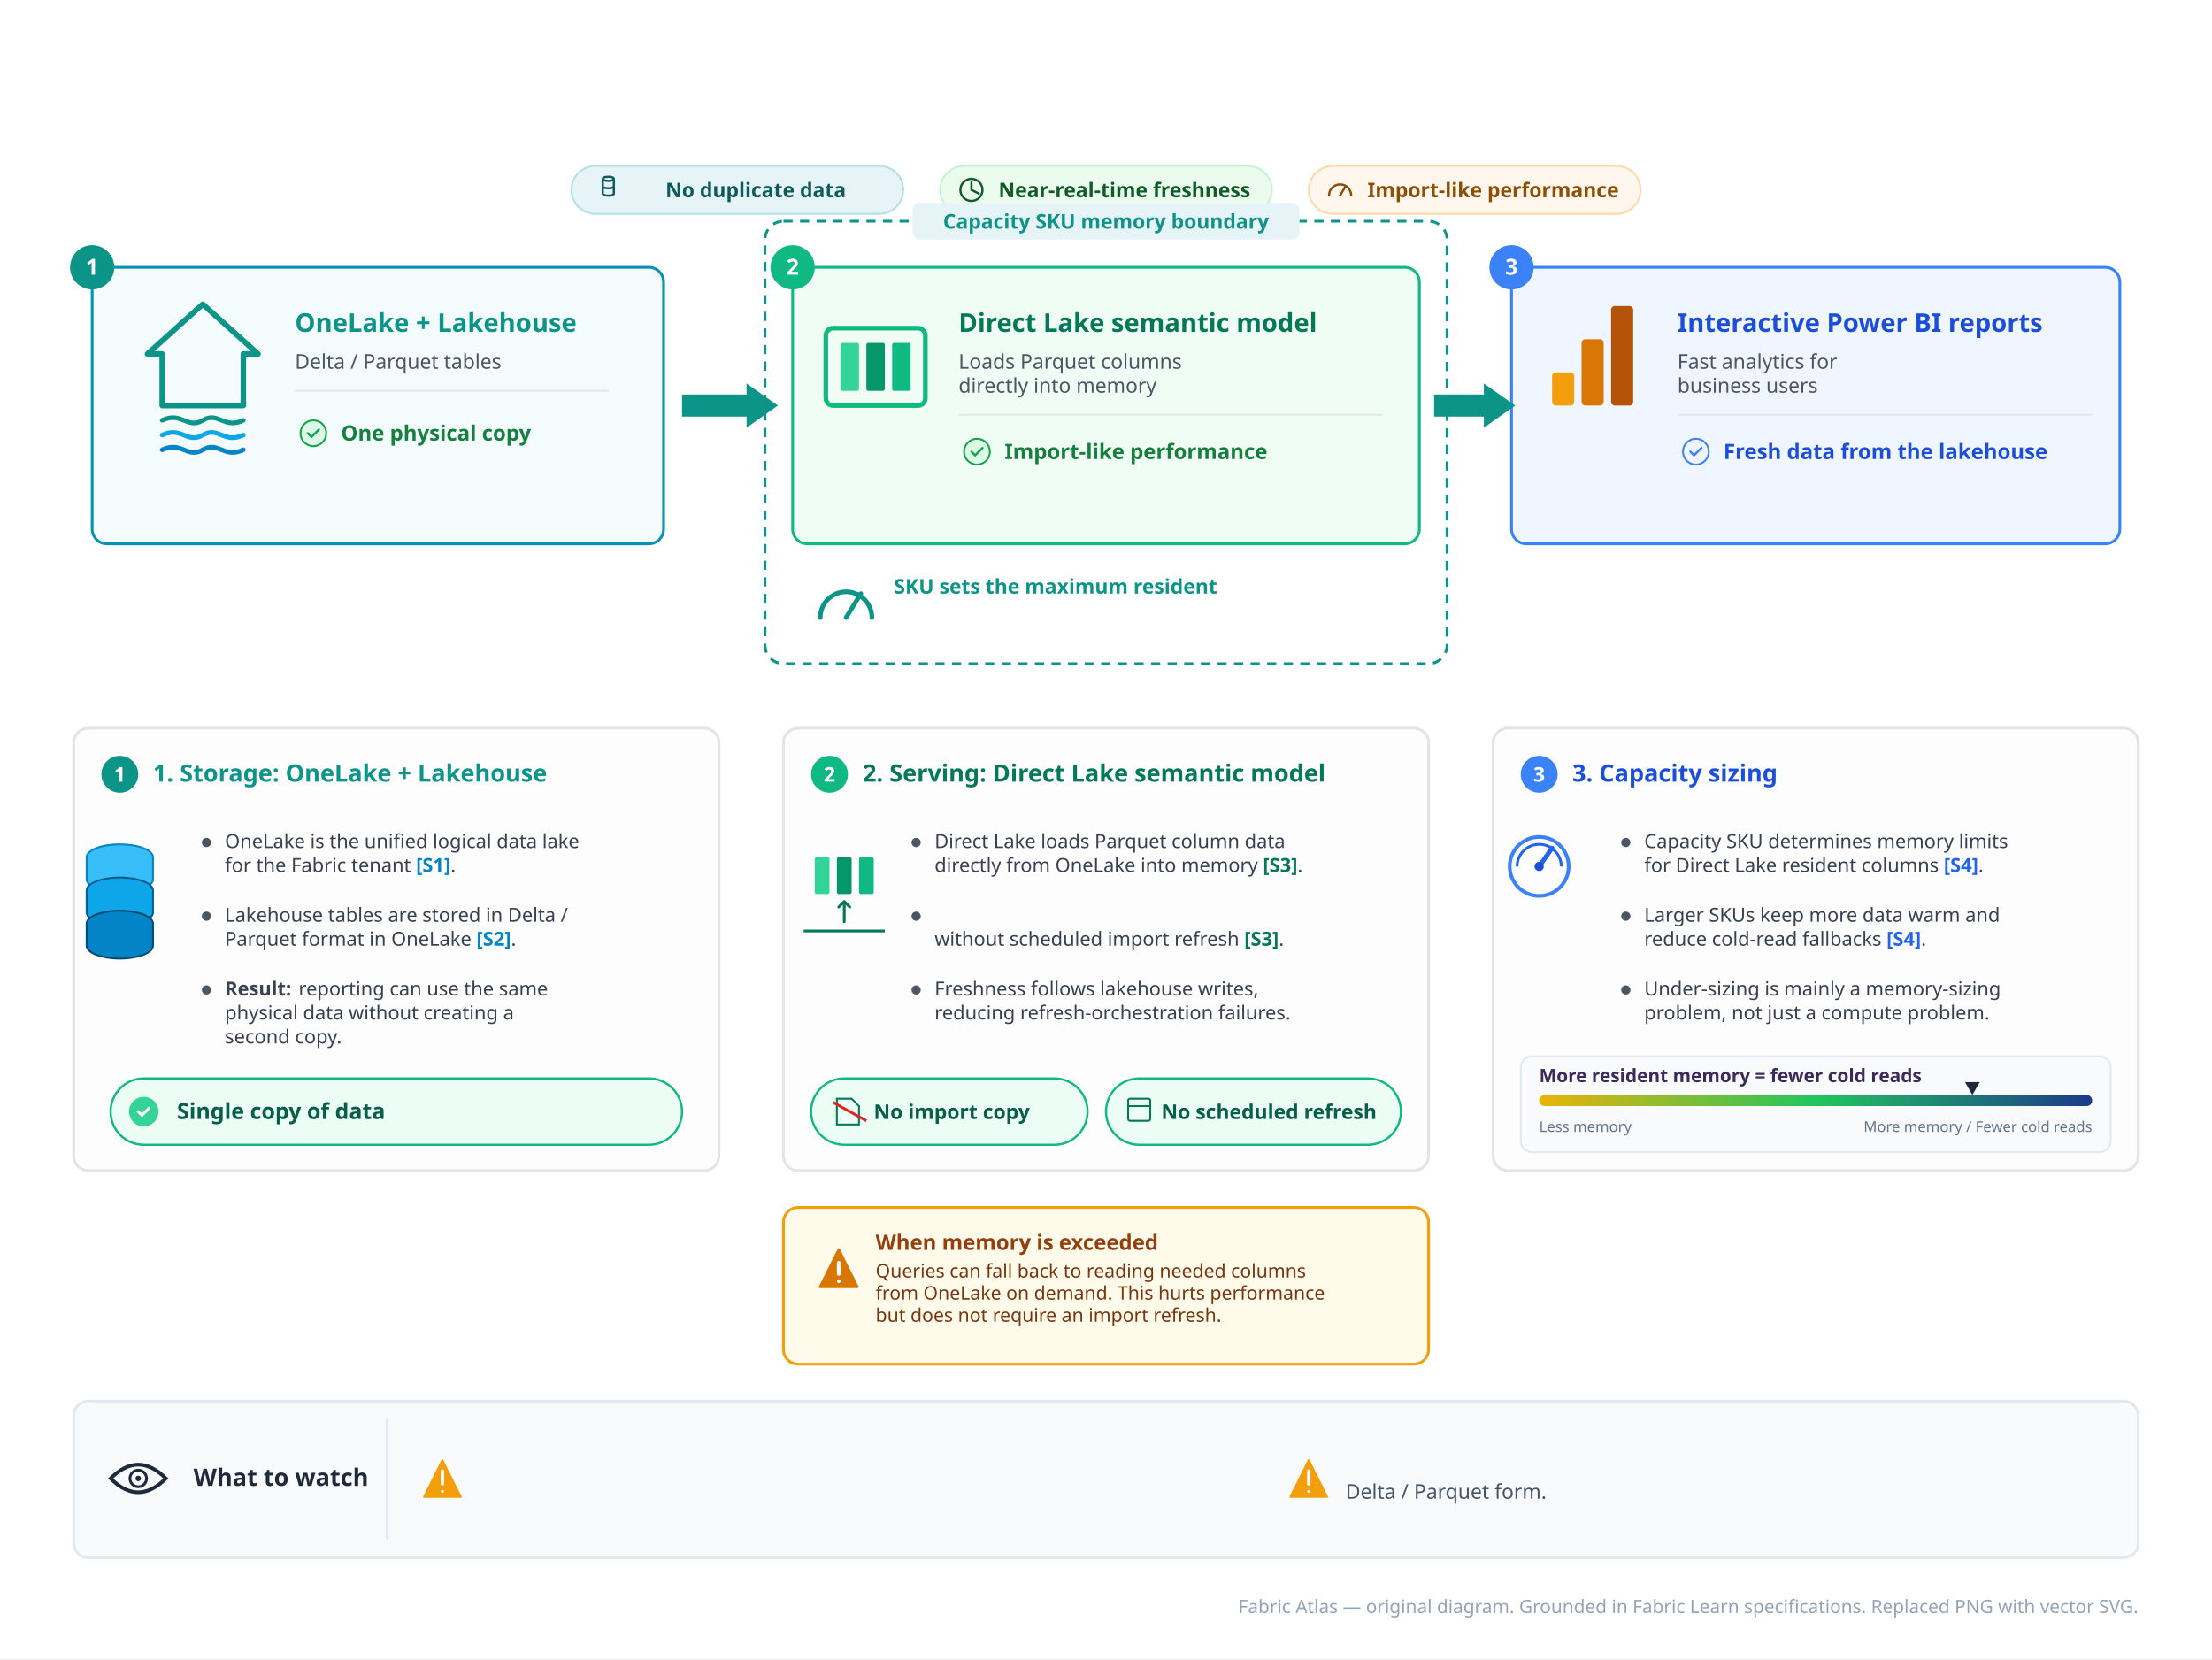
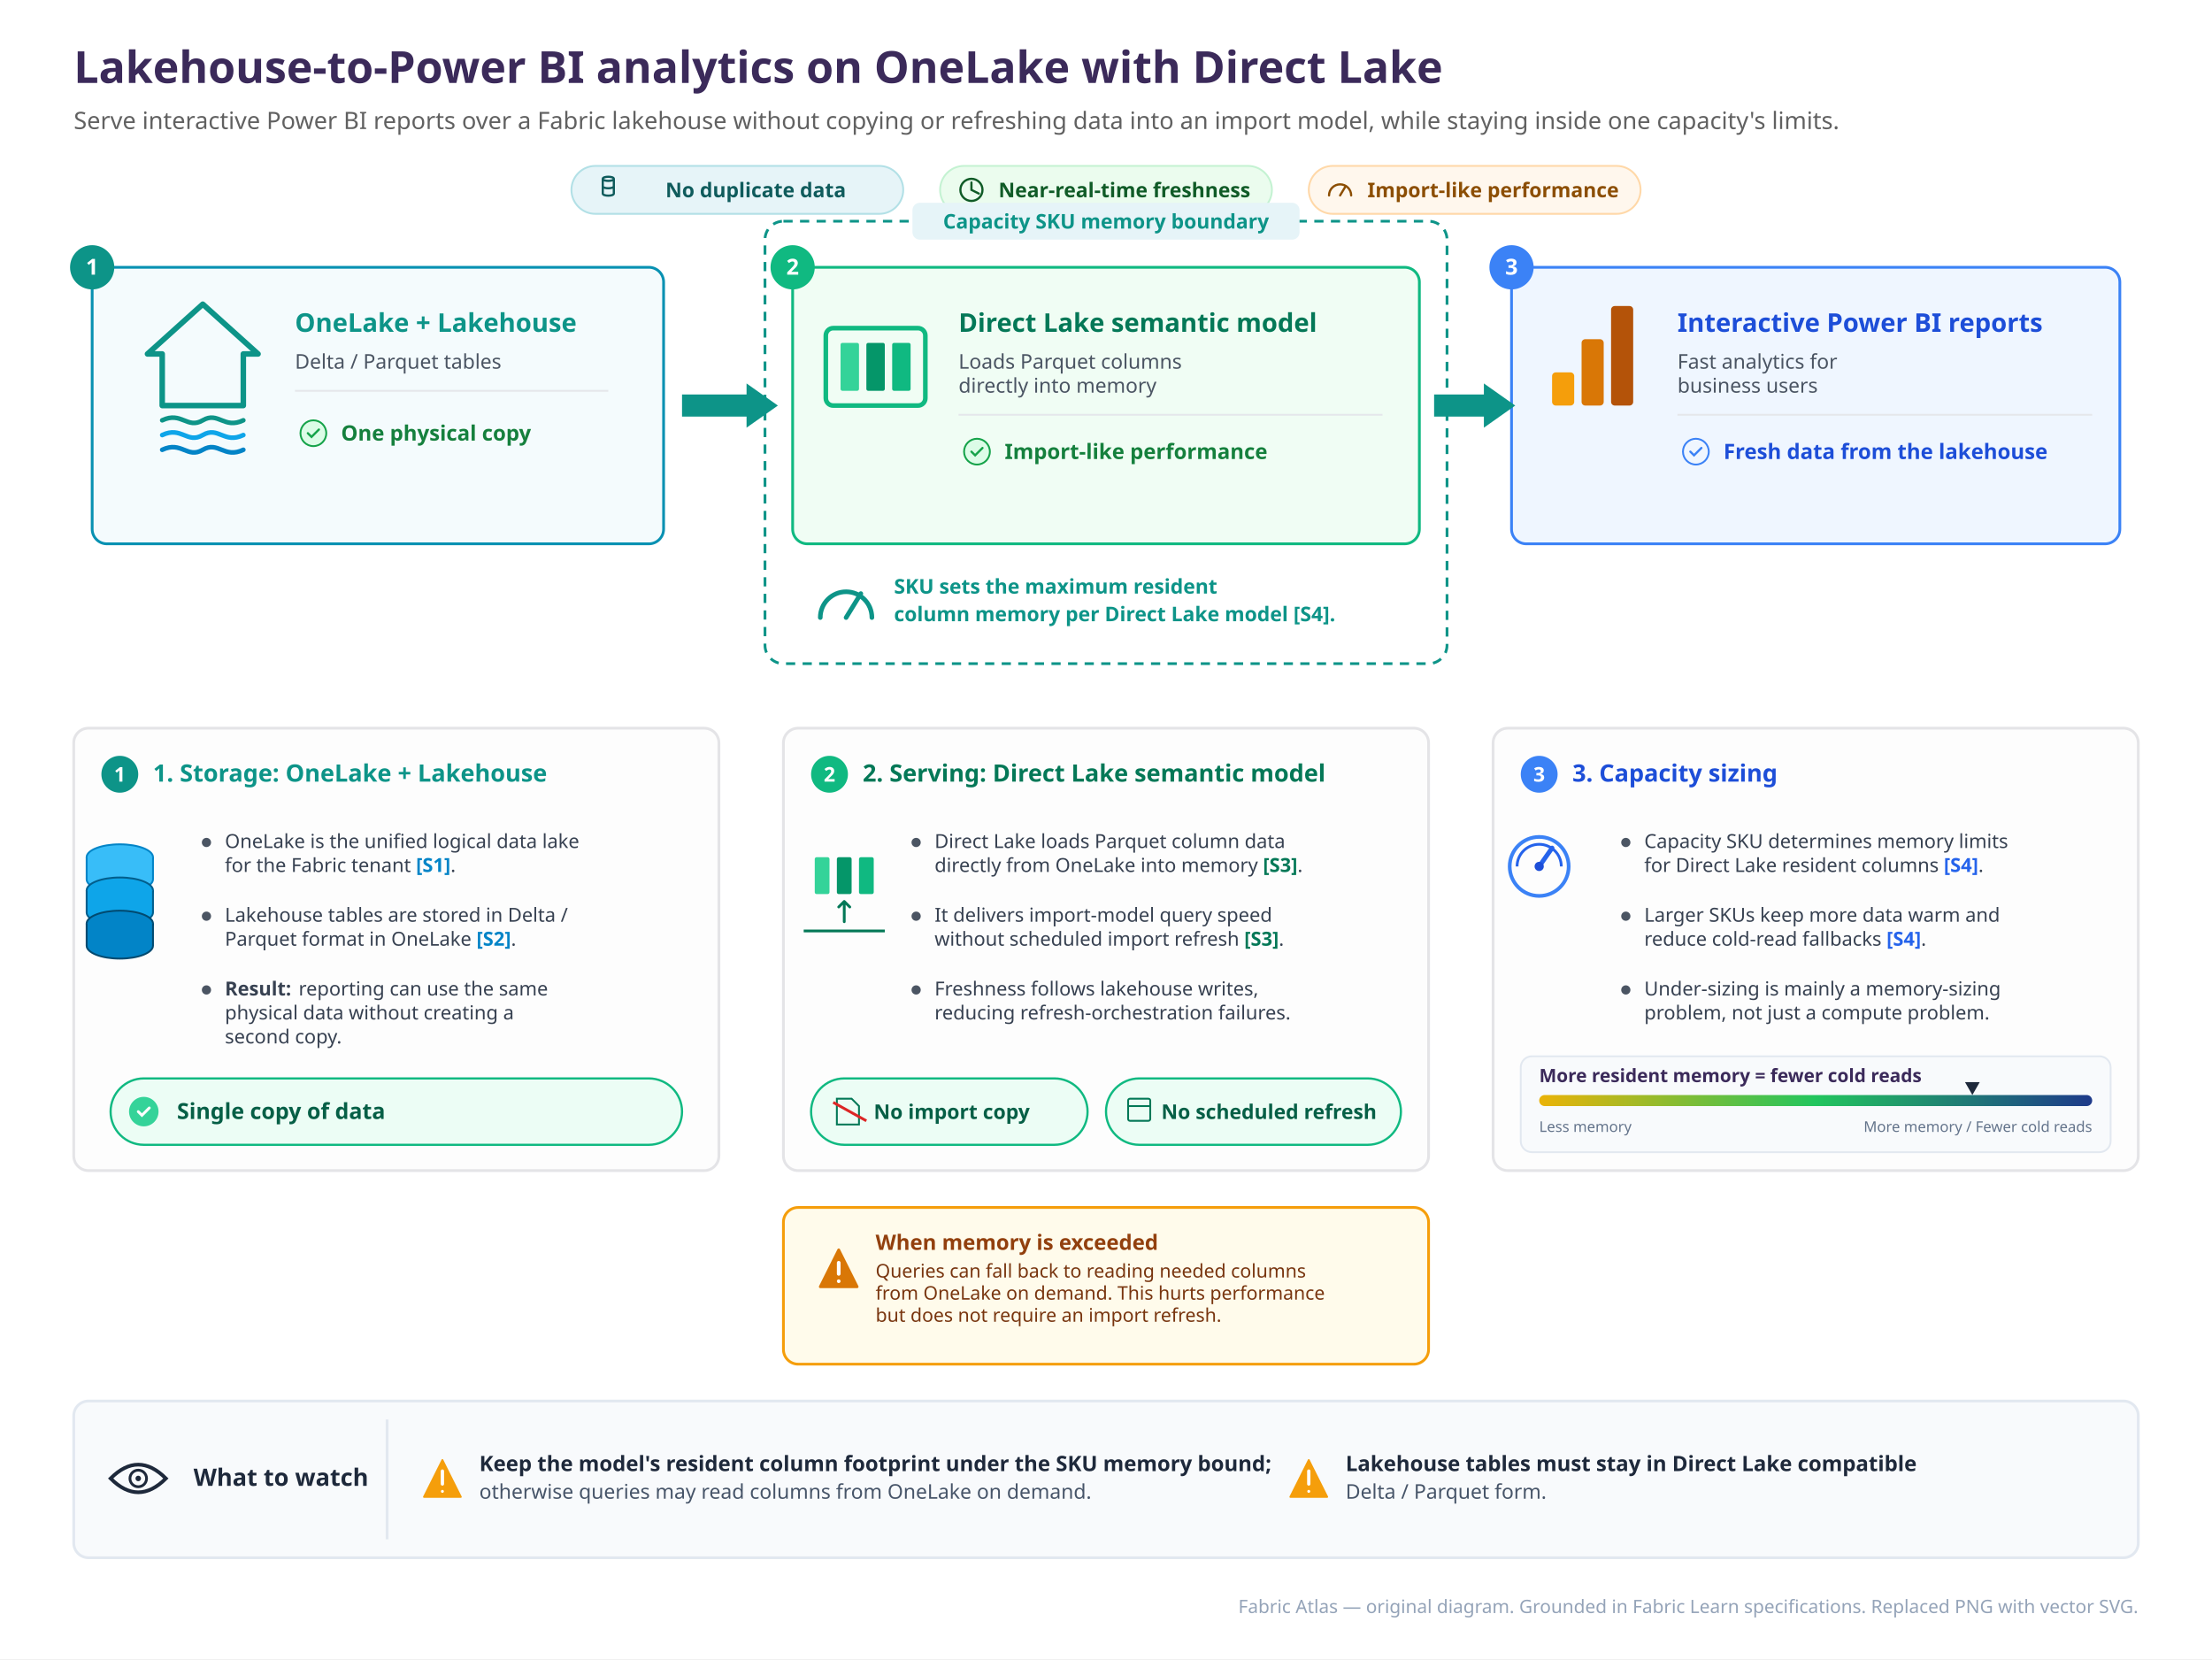
<svg xmlns="http://www.w3.org/2000/svg" viewBox="0 0 1200 900" font-family="Segoe UI, -apple-system, sans-serif" role="img" aria-labelledby="direct-lake-query-path-title direct-lake-query-path-desc" data-diagram-id="direct-lake-query-path">
  <defs>
    <linearGradient id="sliderGrad" x1="0" y1="0" x2="1" y2="0">
      <stop offset="0%" stop-color="#EAB308" />
      <stop offset="50%" stop-color="#22C55E" />
      <stop offset="100%" stop-color="#1E3A8A" />
    </linearGradient>
  </defs>
  <rect width="1200" height="900" fill="#FFFFFF" />
-   <text x="40" y="45" font-size="24" font-weight="700" fill="#3B2A5A" data-node-id="fallback-trigger-check" tabindex="0" aria-label="DirectQuery fallback trigger check (SQL flavor only)" />
-   <text x="40" y="70" font-size="13" fill="#616161" data-node-id="visual-query" tabindex="0" aria-label="Report visual issues a query" />
+   <g data-node-id="fallback-trigger-check" role="group" tabindex="0" aria-label="DirectQuery fallback trigger check (SQL flavor only)">
+     <rect x="28.0" y="10.2" width="480.0" height="51.6" rx="6" fill="transparent" pointer-events="all" />
+     <text x="40" y="45" font-size="24" font-weight="700" fill="#3B2A5A">Lakehouse-to-Power BI analytics on OneLake with Direct Lake</text>
+   </g>
+   <g data-node-id="visual-query" role="group" tabindex="0" aria-label="Report visual issues a query">
+     <rect x="28.0" y="51.2" width="480.0" height="30.0" rx="6" fill="transparent" pointer-events="all" />
+     <text x="40" y="70" font-size="13" fill="#616161">Serve interactive Power BI reports over a Fabric lakehouse without copying or refreshing data into an import model, while staying inside one capacity's limits.</text>
+   </g>
  <rect x="310" y="90" width="180" height="26" rx="13" fill="#E6F4F8" stroke="#B2E0E6" stroke-width="1" />
  <path d="M 327,97 C 327,95.5 333,95.5 333,97 C 333,98.5 327,98.5 327,97 M 327,97 L 327,101 C 327,102.5 333,102.5 333,101 L 333,97 M 327,101 L 327,105 C 327,106.5 333,106.5 333,105 L 333,101" fill="none" stroke="#0F5B5C" stroke-width="1.2" stroke-linecap="round" stroke-linejoin="round" />
  <text x="410" y="107" text-anchor="middle" font-size="11" font-weight="600" fill="#0F5B5C">No duplicate data</text>
  <rect x="510" y="90" width="180" height="26" rx="13" fill="#EBFCEE" stroke="#C4F2D2" stroke-width="1" />
  <circle cx="527" cy="103" r="6" fill="none" stroke="#105B27" stroke-width="1.2" />
  <path d="M 527,99 L 527,103 L 531,105" fill="none" stroke="#105B27" stroke-width="1.2" stroke-linecap="round" />
  <text x="610" y="107" text-anchor="middle" font-size="11" font-weight="600" fill="#105B27">Near-real-time freshness</text>
  <rect x="710" y="90" width="180" height="26" rx="13" fill="#FFF7ED" stroke="#FFD8A8" stroke-width="1" />
  <path d="M 721,106 A 6,6 0 0,1 733,106" fill="none" stroke="#8C4E03" stroke-width="1.2" stroke-linecap="round" />
  <line x1="727" y1="106" x2="730" y2="101" stroke="#8C4E03" stroke-width="1.2" stroke-linecap="round" />
  <text x="810" y="107" text-anchor="middle" font-size="11" font-weight="600" fill="#8C4E03">Import-like performance</text>
  <rect x="50" y="145" width="310" height="150" rx="8" fill="#F4FBFD" stroke="#0891B2" stroke-width="1.5" />
  <circle cx="50" cy="145" r="12" fill="#0D9488" />
  <text x="50" y="149" text-anchor="middle" font-size="12" font-weight="700" fill="#FFFFFF">1</text>
  <g transform="translate(10, 5)">
    <path d="M 100,160 L 70,187 L 78,187 L 78,215 L 122,215 L 122,187 L 130,187 Z" fill="none" stroke="#0D9488" stroke-width="3" stroke-linejoin="round" />
    <path d="M 78,223 C 88.5,218 91.5,228 100,223 C 108.5,218 111.5,228 122,223" fill="none" stroke="#0D9488" stroke-width="2.5" stroke-linecap="round" />
    <path d="M 78,231 C 88.5,226 91.5,236 100,231 C 108.5,226 111.5,236 122,231" fill="none" stroke="#0EA5E9" stroke-width="2.5" stroke-linecap="round" />
    <path d="M 78,239 C 88.5,234 91.5,244 100,239 C 108.5,234 111.5,244 122,239" fill="none" stroke="#0284C7" stroke-width="2.5" stroke-linecap="round" />
  </g>
  <text x="160" y="180" font-size="14" font-weight="700" fill="#0D9488">OneLake + Lakehouse</text>
  <text x="160" y="200" font-size="11" fill="#4B5563">Delta / Parquet tables</text>
  <line x1="160" y1="212" x2="330" y2="212" stroke="#E5E7EB" stroke-width="1" />
  <circle cx="170" cy="235" r="7" fill="#DCFCE7" stroke="#16A34A" stroke-width="1" />
  <path d="M 167,235 L 169,237 L 173,233" fill="none" stroke="#16A34A" stroke-width="1.2" stroke-linecap="round" />
  <text x="185" y="239" font-size="11.5" font-weight="600" fill="#15803D">One physical copy</text>
  <rect x="415" y="120" width="370" height="240" rx="10" fill="none" stroke="#0D9488" stroke-width="1.5" stroke-dasharray="5 4" />
  <rect x="495" y="110" width="210" height="20" rx="4" fill="#E6F4F8" />
  <text x="600" y="124" text-anchor="middle" font-size="11" font-weight="600" fill="#0D9488">Capacity SKU memory boundary</text>
  <rect x="430" y="145" width="340" height="150" rx="8" fill="#F0FDF4" stroke="#10B981" stroke-width="1.5" />
  <circle cx="430" cy="145" r="12" fill="#10B981" />
  <text x="430" y="149" text-anchor="middle" font-size="12" font-weight="700" fill="#FFFFFF">2</text>
  <rect x="448" y="178" width="54" height="42" rx="4" fill="none" stroke="#10B981" stroke-width="2.5" />
  <rect x="456" y="186" width="10" height="26" fill="#34D399" rx="1" />
  <rect x="470" y="186" width="10" height="26" fill="#059669" rx="1" />
  <rect x="484" y="186" width="10" height="26" fill="#10B981" rx="1" />
  <text x="520" y="180" font-size="14" font-weight="700" fill="#047857">Direct Lake semantic model</text>
  <text x="520" y="200" font-size="11" fill="#4B5563">Loads Parquet columns</text>
  <text x="520" y="213" font-size="11" fill="#4B5563">directly into memory</text>
  <line x1="520" y1="225" x2="750" y2="225" stroke="#E5E7EB" stroke-width="1" />
  <circle cx="530" cy="245" r="7" fill="#DCFCE7" stroke="#16A34A" stroke-width="1" />
  <path d="M 527,245 L 529,247 L 533,243" fill="none" stroke="#16A34A" stroke-width="1.2" stroke-linecap="round" />
  <text x="545" y="249" font-size="11.5" font-weight="600" fill="#15803D">Import-like performance</text>
  <path d="M 445,335 A 14,14 0 0,1 473,335" fill="none" stroke="#0D9488" stroke-width="2.5" stroke-linecap="round" />
  <line x1="459" y1="335" x2="467" y2="322" stroke="#0D9488" stroke-width="2.5" stroke-linecap="round" />
  <text x="485" y="322" font-size="11" font-weight="600" fill="#0D9488">SKU sets the maximum resident</text>
-   <text x="485" y="337" font-size="11" font-weight="600" fill="#0D9488" data-node-id="framing" tabindex="0" aria-label="Framing (point-in-time anchor)" />
+   <g data-node-id="framing" role="group" tabindex="0" aria-label="Framing (point-in-time anchor)">
+     <rect x="473.0" y="321.1" width="285.6" height="30.0" rx="6" fill="transparent" pointer-events="all" />
+     <text x="485" y="337" font-size="11" font-weight="600" fill="#0D9488">column memory per Direct Lake model [S4].</text>
+   </g>
  <rect x="820" y="145" width="330" height="150" rx="8" fill="#EFF6FF" stroke="#3B82F6" stroke-width="1.5" />
  <circle cx="820" cy="145" r="12" fill="#3B82F6" />
  <text x="820" y="149" text-anchor="middle" font-size="12" font-weight="700" fill="#FFFFFF">3</text>
  <rect x="842" y="202" width="12" height="18" rx="2" fill="#F59E0B" />
  <rect x="858" y="184" width="12" height="36" rx="2" fill="#D97706" />
  <rect x="874" y="166" width="12" height="54" rx="2" fill="#B45309" />
  <text x="910" y="180" font-size="14" font-weight="700" fill="#1D4ED8">Interactive Power BI reports</text>
  <text x="910" y="200" font-size="11" fill="#4B5563">Fast analytics for</text>
  <text x="910" y="213" font-size="11" fill="#4B5563">business users</text>
  <line x1="910" y1="225" x2="1135" y2="225" stroke="#E5E7EB" stroke-width="1" />
  <circle cx="920" cy="245" r="7" fill="#EFF6FF" stroke="#3B82F6" stroke-width="1" />
  <path d="M 917,245 L 919,247 L 923,243" fill="none" stroke="#3B82F6" stroke-width="1.2" stroke-linecap="round" />
  <text x="935" y="249" font-size="11.5" font-weight="600" fill="#1D4ED8">Fresh data from the lakehouse</text>
  <path d="M 370,214 L 405,214 L 405,208 L 422,220 L 405,232 L 405,226 L 370,226 Z" fill="#0D9488" />
  <path d="M 778,214 L 805,214 L 805,208 L 822,220 L 805,232 L 805,226 L 778,226 Z" fill="#0D9488" />
  <rect x="40" y="395" width="350" height="240" rx="8" fill="#FDFDFD" stroke="#E4E4E7" stroke-width="1.5" />
  <circle cx="65" cy="420" r="10" fill="#0D9488" />
  <text x="65" y="424" text-anchor="middle" font-size="11" font-weight="700" fill="#FFFFFF">1</text>
  <text x="83" y="424" font-size="13" font-weight="700" fill="#0D9488">1. Storage: OneLake + Lakehouse</text>
  <g transform="translate(15, 45)">
    <ellipse cx="50" cy="420" rx="18" ry="7" fill="#38BDF8" stroke="#0284C7" stroke-width="1" />
    <path d="M 32,420 L 32,432 A 18,7 0 0,0 68,432 L 68,420" fill="#38BDF8" stroke="#0284C7" stroke-width="1" />
    <ellipse cx="50" cy="438" rx="18" ry="7" fill="#0EA5E9" stroke="#025E8C" stroke-width="1" />
    <path d="M 32,438 L 32,450 A 18,7 0 0,0 68,450 L 68,438" fill="#0EA5E9" stroke="#025E8C" stroke-width="1" />
    <ellipse cx="50" cy="456" rx="18" ry="7" fill="#0284C7" stroke="#014A70" stroke-width="1" />
    <path d="M 32,456 L 32,468 A 18,7 0 0,0 68,468 L 68,456" fill="#0284C7" stroke="#014A70" stroke-width="1" />
  </g>
  <circle cx="112" cy="457" r="2.5" fill="#4B5563" />
  <text x="122" y="460" font-size="10.5" fill="#374151">OneLake is the unified logical data lake</text>
  <text x="122" y="473" font-size="10.5" fill="#374151">for the Fabric tenant <tspan fill="#0284C7" font-weight="600">[S1]</tspan>.</text>
  <circle cx="112" cy="497" r="2.5" fill="#4B5563" />
  <text x="122" y="500" font-size="10.5" fill="#374151">Lakehouse tables are stored in Delta /</text>
  <text x="122" y="513" font-size="10.5" fill="#374151">Parquet format in OneLake <tspan fill="#0284C7" font-weight="600">[S2]</tspan>.</text>
  <circle cx="112" cy="537" r="2.5" fill="#4B5563" />
  <text x="122" y="540" font-size="10.5" font-weight="600" fill="#374151">Result:</text>
  <text x="162" y="540" font-size="10.5" fill="#374151">reporting can use the same</text>
  <text x="122" y="553" font-size="10.5" fill="#374151">physical data without creating a</text>
  <text x="122" y="566" font-size="10.5" fill="#374151">second copy.</text>
  <rect x="60" y="585" width="310" height="36" rx="18" fill="#ECFDF5" stroke="#10B981" stroke-width="1.2" />
  <circle cx="78" cy="603" r="8" fill="#34D399" />
  <path d="M 75,603 L 77,605 L 81,601" fill="none" stroke="#FFFFFF" stroke-width="1.5" stroke-linecap="round" />
  <text x="96" y="607" font-size="12" font-weight="700" fill="#065F46">Single copy of data</text>
  <rect x="425" y="395" width="350" height="240" rx="8" fill="#FDFDFD" stroke="#E4E4E7" stroke-width="1.5" />
  <circle cx="450" cy="420" r="10" fill="#10B981" />
  <text x="450" y="424" text-anchor="middle" font-size="11" font-weight="700" fill="#FFFFFF">2</text>
  <text x="468" y="424" font-size="13" font-weight="700" fill="#047857">2. Serving: Direct Lake semantic model</text>
  <g transform="translate(400, 45)">
    <rect x="42" y="420" width="8" height="20" rx="1" fill="#34D399" />
    <rect x="54" y="420" width="8" height="20" rx="1" fill="#059669" />
    <rect x="66" y="420" width="8" height="20" rx="1" fill="#10B981" />
    <path d="M 58,455 L 58,444 M 55,447 L 58,444 L 61,447" fill="none" stroke="#047857" stroke-width="1.5" stroke-linecap="round" stroke-linejoin="round" />
    <path d="M 36,460 L 80,460" stroke="#047857" stroke-width="1.5" />
  </g>
  <circle cx="497" cy="457" r="2.5" fill="#4B5563" />
  <text x="507" y="460" font-size="10.5" fill="#374151">Direct Lake loads Parquet column data</text>
  <text x="507" y="473" font-size="10.5" fill="#374151">directly from OneLake into memory <tspan fill="#047857" font-weight="600">[S3]</tspan>.</text>
  <circle cx="497" cy="497" r="2.5" fill="#4B5563" />
-   <text x="507" y="500" font-size="10.5" fill="#374151" data-node-id="directquery-fallback" tabindex="0" aria-label="DirectQuery fallback" />
+   <g data-node-id="directquery-fallback" role="group" tabindex="0" aria-label="DirectQuery fallback">
+     <rect x="495.0" y="484.8" width="243.2" height="30.0" rx="6" fill="transparent" pointer-events="all" />
+     <text x="507" y="500" font-size="10.5" fill="#374151">It delivers import-model query speed</text>
+   </g>
  <text x="507" y="513" font-size="10.5" fill="#374151">without scheduled import refresh <tspan fill="#047857" font-weight="600">[S3]</tspan>.</text>
  <circle cx="497" cy="537" r="2.5" fill="#4B5563" />
  <text x="507" y="540" font-size="10.5" fill="#374151">Freshness follows lakehouse writes,</text>
  <text x="507" y="553" font-size="10.5" fill="#374151">reducing refresh-orchestration failures.</text>
  <rect x="440" y="585" width="150" height="36" rx="18" fill="#ECFDF5" stroke="#10B981" stroke-width="1.2" />
  <path d="M 454,596 L 462,596 L 466,600 L 466,610 L 454,610 Z" fill="none" stroke="#047857" stroke-width="1" />
  <line x1="452" y1="598" x2="470" y2="608" stroke="#DC2626" stroke-width="1.5" />
  <text x="474" y="607" font-size="11" font-weight="700" fill="#065F46">No import copy</text>
  <rect x="600" y="585" width="160" height="36" rx="18" fill="#ECFDF5" stroke="#10B981" stroke-width="1.2" />
  <rect x="612" y="596" width="12" height="12" rx="1" fill="none" stroke="#047857" stroke-width="1" />
  <line x1="612" y1="600" x2="624" y2="600" stroke="#047857" stroke-width="1" />
  <text x="630" y="607" font-size="11" font-weight="700" fill="#065F46">No scheduled refresh</text>
  <rect x="810" y="395" width="350" height="240" rx="8" fill="#FDFDFD" stroke="#E4E4E7" stroke-width="1.5" />
  <circle cx="835" cy="420" r="10" fill="#3B82F6" />
  <text x="835" y="424" text-anchor="middle" font-size="11" font-weight="700" fill="#FFFFFF">3</text>
  <text x="853" y="424" font-size="13" font-weight="700" fill="#1D4ED8">3. Capacity sizing</text>
  <g transform="translate(790, 45)">
    <circle cx="45" cy="425" r="16" fill="none" stroke="#3B82F6" stroke-width="2" />
    <path d="M 33,425 A 12,12 0 0,1 57,425" fill="none" stroke="#2563EB" stroke-width="1.5" />
    <line x1="45" y1="425" x2="52" y2="415" stroke="#2563EB" stroke-width="2.5" stroke-linecap="round" />
    <circle cx="45" cy="425" r="2.5" fill="#1D4ED8" />
  </g>
  <circle cx="882" cy="457" r="2.5" fill="#4B5563" />
  <text x="892" y="460" font-size="10.5" fill="#374151">Capacity SKU determines memory limits</text>
  <text x="892" y="473" font-size="10.5" fill="#374151">for Direct Lake resident columns <tspan fill="#2563EB" font-weight="600">[S4]</tspan>.</text>
  <circle cx="882" cy="497" r="2.5" fill="#4B5563" />
  <text x="892" y="500" font-size="10.5" fill="#374151">Larger SKUs keep more data warm and</text>
  <text x="892" y="513" font-size="10.5" fill="#374151">reduce cold-read fallbacks <tspan fill="#2563EB" font-weight="600">[S4]</tspan>.</text>
  <circle cx="882" cy="537" r="2.5" fill="#4B5563" />
  <text x="892" y="540" font-size="10.5" fill="#374151">Under-sizing is mainly a memory-sizing</text>
  <text x="892" y="553" font-size="10.5" fill="#374151">problem, not just a compute problem.</text>
  <rect x="825" y="573" width="320" height="52" rx="6" fill="#F8FAFC" stroke="#E2E8F0" stroke-width="1" />
  <text x="835" y="587" font-size="10" font-weight="700" fill="#3B2A5A">More resident memory = fewer cold reads</text>
  <rect x="835" y="594" width="300" height="6" rx="3" fill="url(#sliderGrad)" />
  <text x="835" y="614" font-size="8" fill="#64748B">Less memory</text>
  <text x="1135" y="614" text-anchor="end" font-size="8" fill="#64748B">More memory / Fewer cold reads</text>
  <polygon points="1070,594 1066,587 1074,587" fill="#1E293B" />
  <rect x="425" y="655" width="350" height="85" rx="8" fill="#FFFBEB" stroke="#F59E0B" stroke-width="1.5" />
  <path d="M 445,698 L 455,678 L 465,698 Z" fill="#D97706" stroke="#D97706" stroke-width="1.5" stroke-linejoin="round" />
  <line x1="455" y1="685" x2="455" y2="691" stroke="#FFFFFF" stroke-width="2" stroke-linecap="round" />
  <circle cx="455" cy="695" r="1" fill="#FFFFFF" />
  <text x="475" y="678" font-size="11.5" font-weight="700" fill="#92400E">When memory is exceeded</text>
  <text x="475" y="693" font-size="10.2" fill="#78350F">Queries can fall back to reading needed columns</text>
  <text x="475" y="705" font-size="10.2" fill="#78350F">from OneLake on demand. This hurts performance</text>
  <text x="475" y="717" font-size="10.2" fill="#78350F">but does not require an import refresh.</text>
  <rect x="40" y="760" width="1120" height="85" rx="8" fill="#F8FAFC" stroke="#E2E8F0" stroke-width="1.5" />
  <path d="M 60,802 Q 75,787 90,802 Q 75,817 60,802 Z" fill="none" stroke="#1E293B" stroke-width="2" />
  <circle cx="75" cy="802" r="4.5" fill="none" stroke="#1E293B" stroke-width="1.5" />
  <circle cx="75" cy="802" r="1.5" fill="#1E293B" />
  <text x="105" y="806" font-size="13" font-weight="700" fill="#1E293B">What to watch</text>
  <line x1="210" y1="770" x2="210" y2="835" stroke="#E2E8F0" stroke-width="1.5" />
  <path d="M 230,812 L 240,792 L 250,812 Z" fill="#F59E0B" stroke="#F59E0B" stroke-width="1" stroke-linejoin="round" />
  <line x1="240" y1="798" x2="240" y2="805" stroke="#FFFFFF" stroke-width="1.8" stroke-linecap="round" />
  <circle cx="240" cy="809" r="0.8" fill="#FFFFFF" />
-   <text x="260" y="798" font-size="11.5" font-weight="600" fill="#1E293B" data-node-id="residency-check" tabindex="0" aria-label="Column residency check" />
-   <text x="260" y="813" font-size="11" fill="#475569" data-node-id="lazy-load-onelake" tabindex="0" aria-label="Lazy load from OneLake" />
+   <g data-node-id="residency-check" role="group" tabindex="0" aria-label="Column residency check">
+     <rect x="248.0" y="781.3" width="480.0" height="30.0" rx="6" fill="transparent" pointer-events="all" />
+     <text x="260" y="798" font-size="11.5" font-weight="600" fill="#1E293B">Keep the model's resident column footprint under the SKU memory bound;</text>
+   </g>
+   <g data-node-id="lazy-load-onelake" role="group" tabindex="0" aria-label="Lazy load from OneLake">
+     <rect x="248.0" y="797.0" width="394.0" height="30.0" rx="6" fill="transparent" pointer-events="all" />
+     <text x="260" y="813" font-size="11" fill="#475569">otherwise queries may read columns from OneLake on demand.</text>
+   </g>
  <path d="M 700,812 L 710,792 L 720,812 Z" fill="#F59E0B" stroke="#F59E0B" stroke-width="1" stroke-linejoin="round" />
  <line x1="710" y1="798" x2="710" y2="805" stroke="#FFFFFF" stroke-width="1.8" stroke-linecap="round" />
  <circle cx="710" cy="809" r="0.8" fill="#FFFFFF" />
-   <text x="730" y="798" font-size="11.5" font-weight="600" fill="#1E293B" data-node-id="sql-view-fallback-warning" tabindex="0" aria-label="Trap: SQL views force permanent fallback" />
+   <g data-node-id="sql-view-fallback-warning" role="group" tabindex="0" aria-label="Trap: SQL views force permanent fallback">
+     <rect x="718.0" y="781.3" width="370.8" height="30.0" rx="6" fill="transparent" pointer-events="all" />
+     <text x="730" y="798" font-size="11.5" font-weight="600" fill="#1E293B">Lakehouse tables must stay in Direct Lake compatible</text>
+   </g>
  <text x="730" y="813" font-size="11" fill="#475569">Delta / Parquet form.</text>
  <text x="1160" y="875" text-anchor="end" font-size="10" fill="#94A3B8">Fabric Atlas — original diagram. Grounded in Fabric Learn specifications. Replaced PNG with vector SVG.</text>
</svg>
